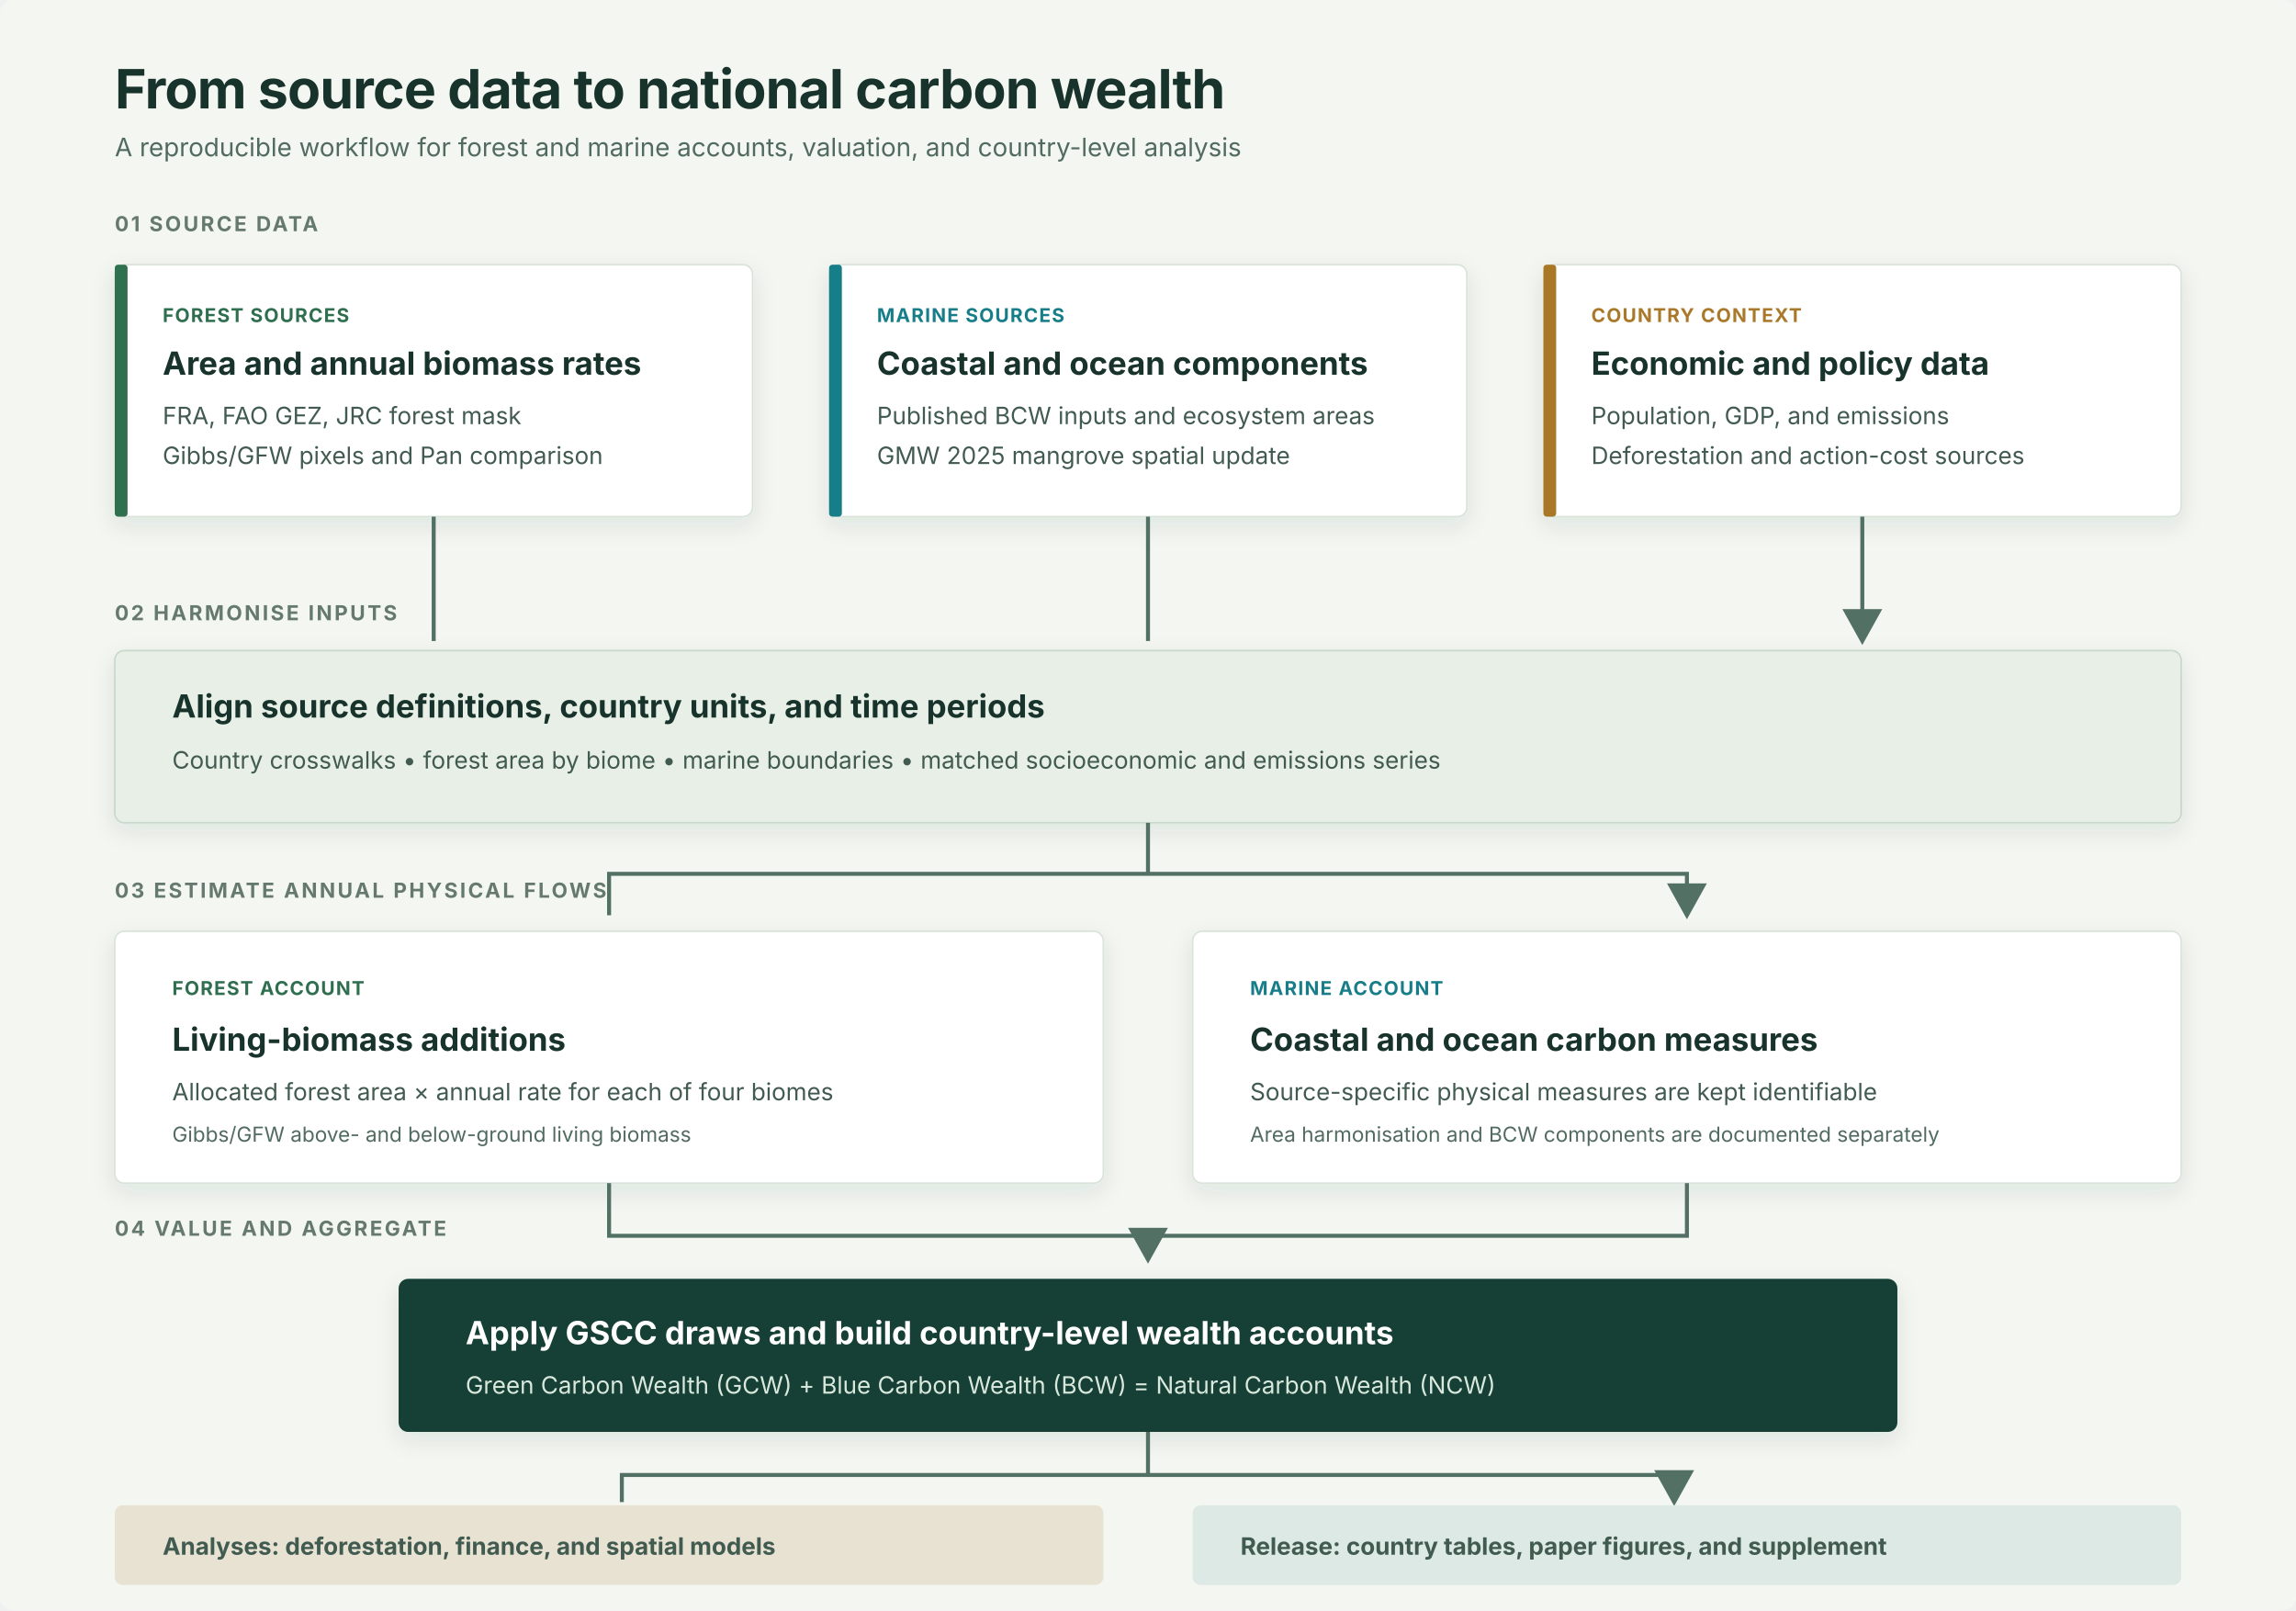
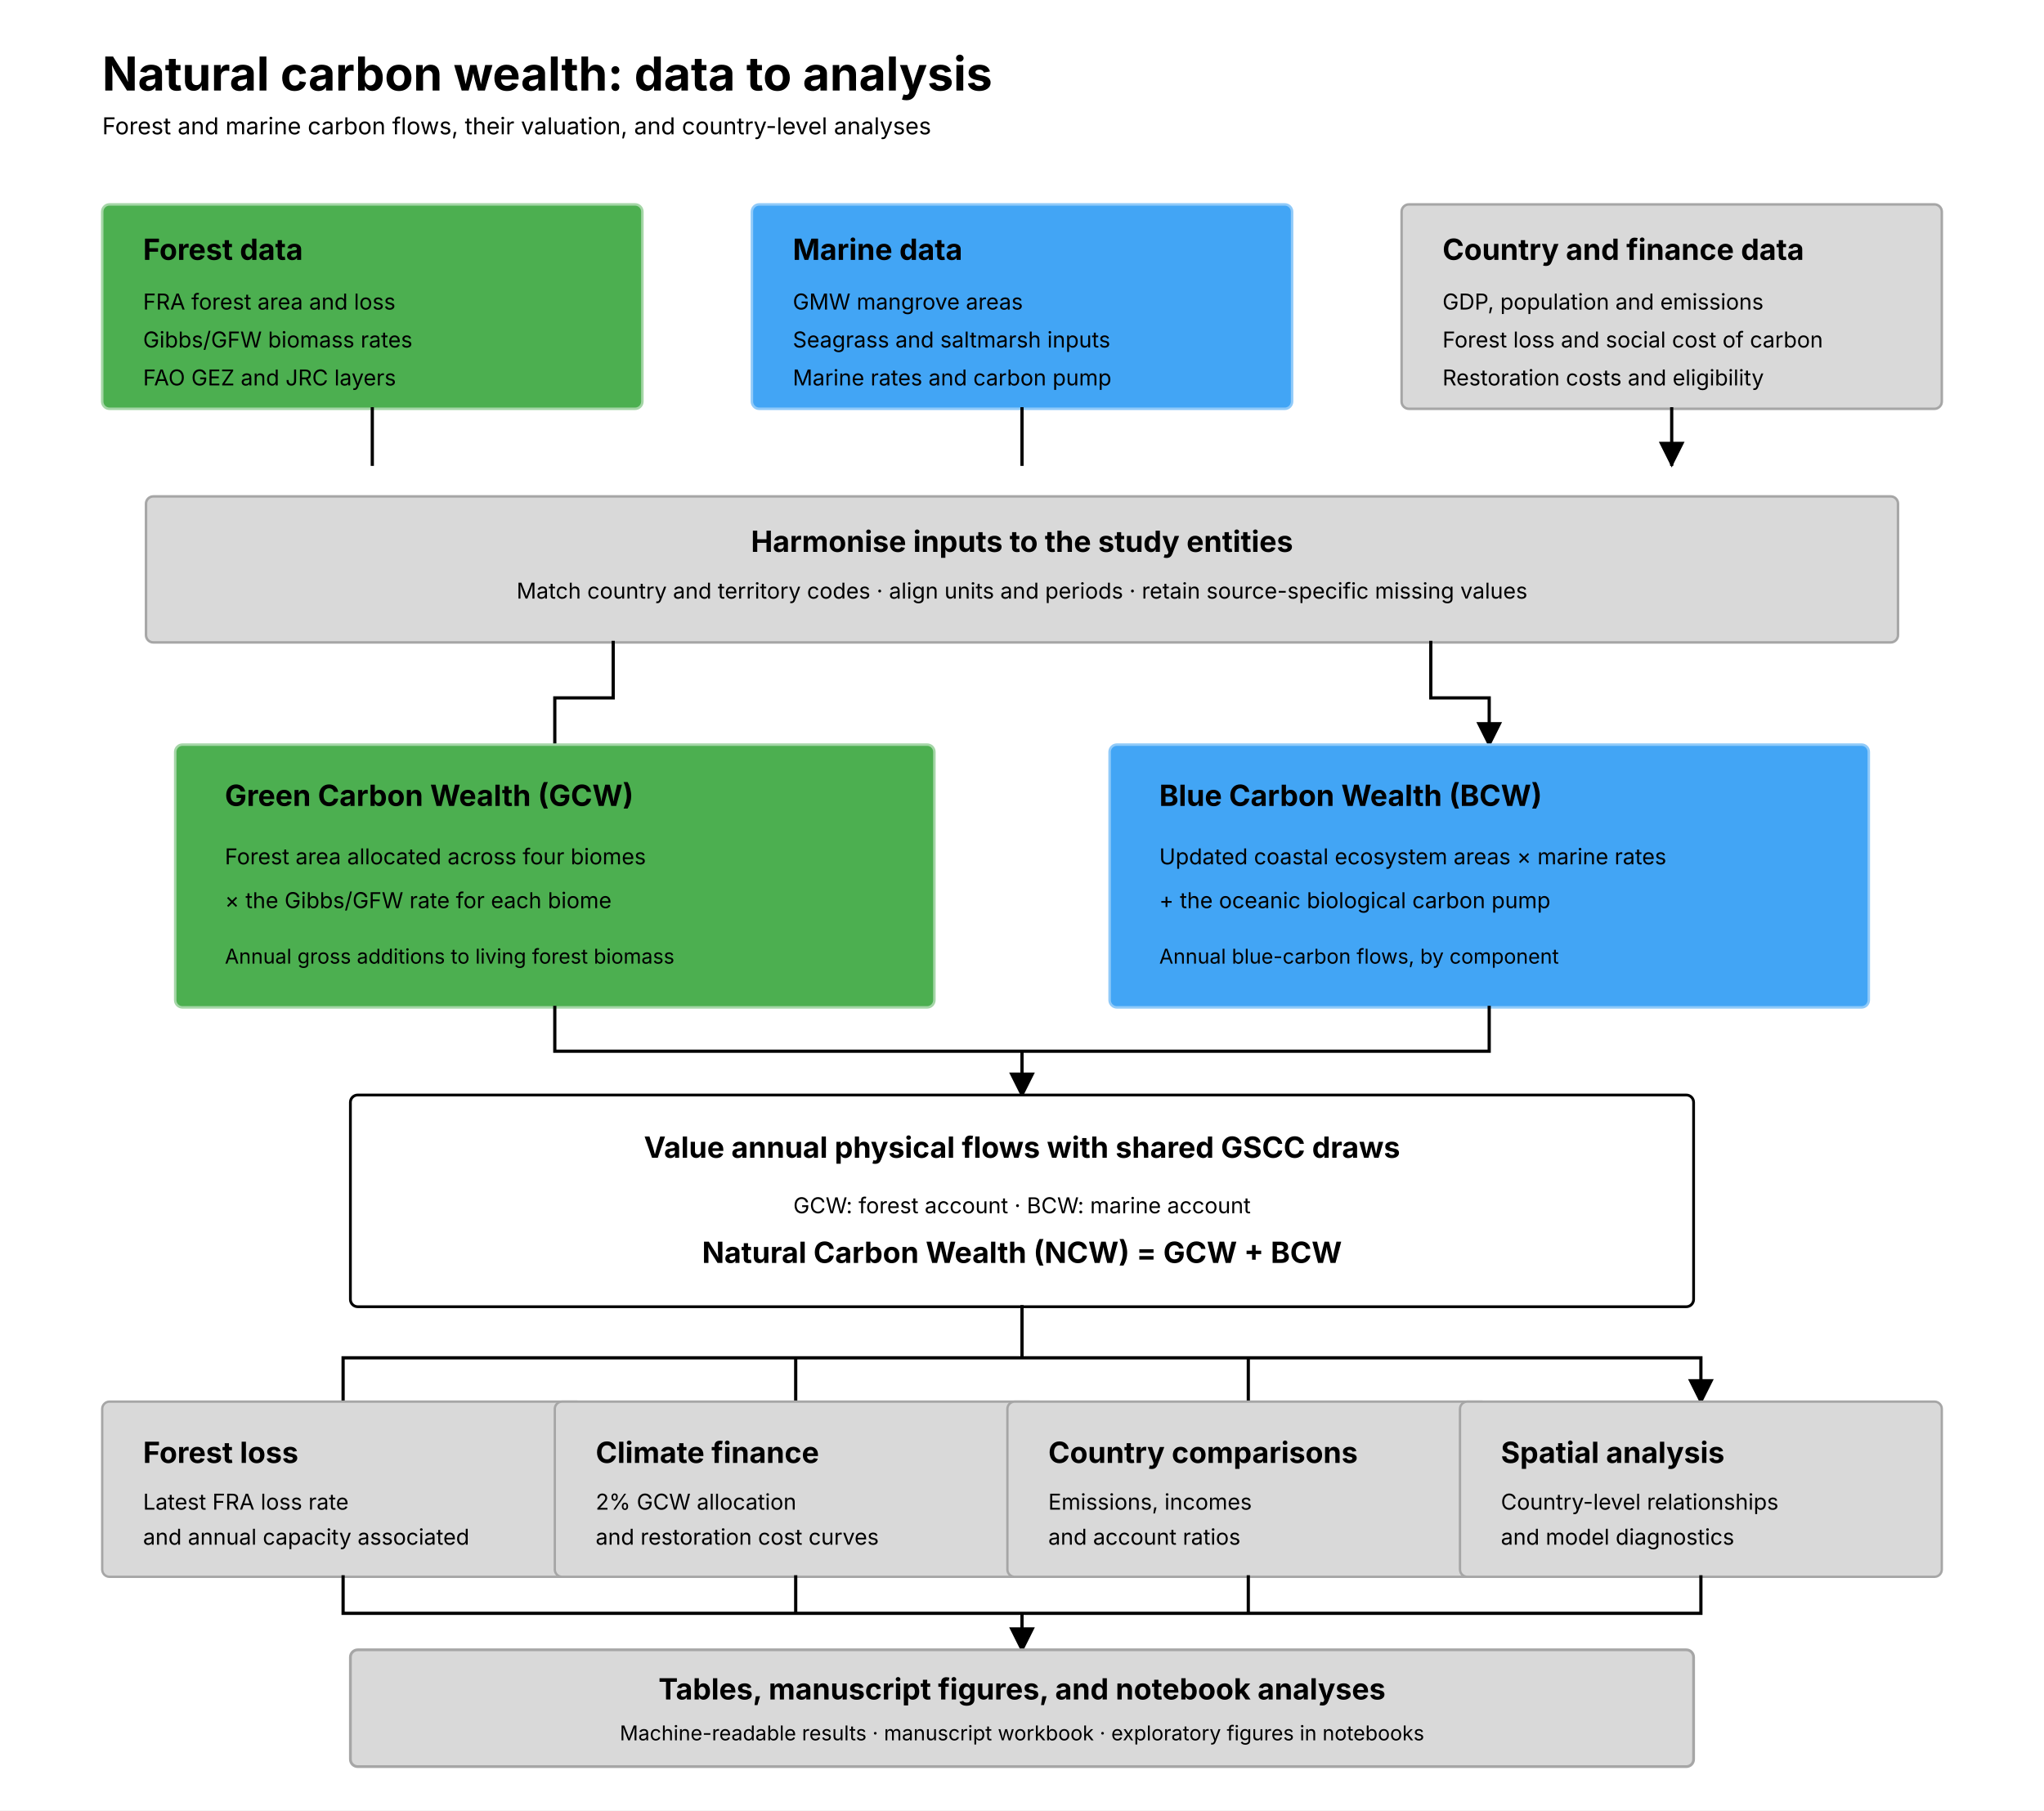
- <svg xmlns="http://www.w3.org/2000/svg" width="1440" height="1010" viewBox="0 0 1440 1010" role="img" aria-labelledby="title desc">
+ <svg xmlns="http://www.w3.org/2000/svg" width="1400" height="1240" viewBox="0 0 1400 1240" role="img" aria-labelledby="title desc">
  <defs>
-     <marker id="arrow" markerWidth="12" markerHeight="12" refX="9" refY="6" orient="auto" markerUnits="strokeWidth">
-       <path d="M1,1 L10,6 L1,11 Z" fill="#527064" />
+     <marker id="arrow" markerWidth="10" markerHeight="10" refX="8" refY="5" orient="auto" markerUnits="strokeWidth">
+       <path d="M1,1 L9,5 L1,9 Z" fill="#000000" />
    </marker>
-     <filter id="shadow" x="-15%" y="-15%" width="130%" height="140%">
-       <feDropShadow dx="0" dy="5" stdDeviation="7" flood-color="#16352B" flood-opacity="0.10" />
-     </filter>
    <style>
-       text { font-family: Inter, ui-sans-serif, system-ui, Segoe UI, Arial, sans-serif; fill: #18332B; }
-       .title { font-size: 34px; font-weight: 750; letter-spacing: -0.5px; }
-       .subtitle { font-size: 16px; fill: #526B61; }
-       .stage { font-size: 13px; font-weight: 700; letter-spacing: 1.4px; fill: #65796F; }
-       .card-title { font-size: 20px; font-weight: 700; }
-       .body { font-size: 15px; fill: #425B51; }
-       .small { font-size: 13px; fill: #526B61; }
-       .tag { font-size: 12px; font-weight: 700; letter-spacing: .7px; }
-       .forest { fill: #2F6F4F; }
-       .marine { fill: #177E89; }
-       .gold { fill: #A97828; }
-       .white { fill: #FFFFFF; }
-       .pale { fill: #D9E8DD; }
+       text { font-family: Inter, ui-sans-serif, system-ui, Segoe UI, Arial, sans-serif; fill: #000000; }
+       .title { font-size: 32px; font-weight: 700; fill: #000000; }
+       .subtitle { font-size: 16px; fill: #000000; }
+       .node-title { font-size: 20px; font-weight: 650; fill: #000000; }
+       .body { font-size: 15px; fill: #000000; }
+       .note { font-size: 14px; fill: #000000; }
+       .forest-box { fill: #4CAF50; stroke: #A5D6A7; }
+       .marine-box { fill: #42A5F5; stroke: #90CAF9; }
+       .context-box { fill: #D9D9D9; stroke: #A6A6A6; }
+       .shared-box { fill: #D9D9D9; stroke: #A6A6A6; }
+       .account-box { fill: #FFFFFF; stroke: #000000; }
+       .analysis-box { fill: #D9D9D9; stroke: #A6A6A6; }
+       .out-box { fill: #D9D9D9; stroke: #A6A6A6; }
+       .edge { fill: none; stroke: #000000; stroke-width: 2.2; stroke-linecap: square; stroke-linejoin: miter; }
    </style>
  </defs>
-   <rect width="1440" height="1010" rx="8" fill="#F4F7F1" />
-   <text x="72" y="68" class="title">From source data to national carbon wealth</text>
-   <text x="72" y="98" class="subtitle">A reproducible workflow for forest and marine accounts, valuation, and country-level analysis</text>
-   <text x="72" y="145" class="stage">01  SOURCE DATA</text>
-   <g filter="url(#shadow)">
-     <rect x="72" y="166" width="400" height="158" rx="6" fill="#FFFFFF" stroke="#D8E3D9" />
-     <rect x="72" y="166" width="8" height="158" rx="2" fill="#2F6F4F" />
-     <rect x="520" y="166" width="400" height="158" rx="6" fill="#FFFFFF" stroke="#D8E3D9" />
-     <rect x="520" y="166" width="8" height="158" rx="2" fill="#177E89" />
-     <rect x="968" y="166" width="400" height="158" rx="6" fill="#FFFFFF" stroke="#D8E3D9" />
-     <rect x="968" y="166" width="8" height="158" rx="2" fill="#A97828" />
-   </g>
-   <text x="102" y="202" class="tag forest">FOREST SOURCES</text>
-   <text x="102" y="235" class="card-title">Area and annual biomass rates</text>
-   <text x="102" y="266" class="body">FRA, FAO GEZ, JRC forest mask</text>
-   <text x="102" y="291" class="body">Gibbs/GFW pixels and Pan comparison</text>
-   <text x="550" y="202" class="tag marine">MARINE SOURCES</text>
-   <text x="550" y="235" class="card-title">Coastal and ocean components</text>
-   <text x="550" y="266" class="body">Published BCW inputs and ecosystem areas</text>
-   <text x="550" y="291" class="body">GMW 2025 mangrove spatial update</text>
-   <text x="998" y="202" class="tag gold">COUNTRY CONTEXT</text>
-   <text x="998" y="235" class="card-title">Economic and policy data</text>
-   <text x="998" y="266" class="body">Population, GDP, and emissions</text>
-   <text x="998" y="291" class="body">Deforestation and action-cost sources</text>
-   <path d="M272 324 V402 M720 324 V402 M1168 324 V402" fill="none" stroke="#527064" stroke-width="2.5" marker-end="url(#arrow)" />
-   <text x="72" y="389" class="stage">02  HARMONISE INPUTS</text>
-   <g filter="url(#shadow)">
-     <rect x="72" y="408" width="1296" height="108" rx="6" fill="#E7EFE7" stroke="#C8D8CB" />
-   </g>
-   <text x="108" y="450" class="card-title">Align source definitions, country units, and time periods</text>
-   <text x="108" y="482" class="body">Country crosswalks  •  forest area by biome  •  marine boundaries  •  matched socioeconomic and emissions series</text>
-   <path d="M720 516 V548 M720 548 H382 V574 M720 548 H1058 V574" fill="none" stroke="#527064" stroke-width="2.5" marker-end="url(#arrow)" />
-   <text x="72" y="563" class="stage">03  ESTIMATE ANNUAL PHYSICAL FLOWS</text>
-   <g filter="url(#shadow)">
-     <rect x="72" y="584" width="620" height="158" rx="6" fill="#FFFFFF" stroke="#D8E3D9" />
-     <rect x="748" y="584" width="620" height="158" rx="6" fill="#FFFFFF" stroke="#D8E3D9" />
-   </g>
-   <text x="108" y="624" class="tag forest">FOREST ACCOUNT</text>
-   <text x="108" y="659" class="card-title">Living-biomass additions</text>
-   <text x="108" y="690" class="body">Allocated forest area × annual rate for each of four biomes</text>
-   <text x="108" y="716" class="small">Gibbs/GFW above- and below-ground living biomass</text>
-   <text x="784" y="624" class="tag marine">MARINE ACCOUNT</text>
-   <text x="784" y="659" class="card-title">Coastal and ocean carbon measures</text>
-   <text x="784" y="690" class="body">Source-specific physical measures are kept identifiable</text>
-   <text x="784" y="716" class="small">Area harmonisation and BCW components are documented separately</text>
-   <path d="M382 742 V775 H720 M1058 742 V775 H720 V790" fill="none" stroke="#527064" stroke-width="2.5" marker-end="url(#arrow)" />
-   <text x="72" y="775" class="stage">04  VALUE AND AGGREGATE</text>
-   <g filter="url(#shadow)">
-     <rect x="250" y="802" width="940" height="96" rx="6" fill="#173F35" />
-   </g>
-   <text x="292" y="843" class="card-title white">Apply GSCC draws and build country-level wealth accounts</text>
-   <text x="292" y="874" class="body pale">Green Carbon Wealth (GCW) + Blue Carbon Wealth (BCW) = Natural Carbon Wealth (NCW)</text>
-   <path d="M720 898 V925 M720 925 H390 V942 M720 925 H1050 V942" fill="none" stroke="#527064" stroke-width="2.5" marker-end="url(#arrow)" />
-   <rect x="72" y="944" width="620" height="50" rx="5" fill="#E8E2D3" />
-   <rect x="748" y="944" width="620" height="50" rx="5" fill="#DDE9E4" />
-   <text x="102" y="975" class="body" font-weight="700">Analyses: deforestation, finance, and spatial models</text>
-   <text x="778" y="975" class="body" font-weight="700">Release: country tables, paper figures, and supplement</text>
+   <rect width="1400" height="1240" fill="#FFFFFF" />
+   <text x="70" y="62" class="title">Natural carbon wealth: data to analysis</text>
+   <text x="70" y="92" class="subtitle">Forest and marine carbon flows, their valuation, and country-level analyses</text>
+   <rect x="70" y="140" width="370" height="140" rx="5" class="forest-box" stroke-width="1.7" />
+   <text x="98" y="178" class="node-title">Forest data</text>
+   <text x="98" y="212" class="body">FRA forest area and loss</text>
+   <text x="98" y="238" class="body">Gibbs/GFW biomass rates</text>
+   <text x="98" y="264" class="body">FAO GEZ and JRC layers</text>
+   <rect x="515" y="140" width="370" height="140" rx="5" class="marine-box" stroke-width="1.7" />
+   <text x="543" y="178" class="node-title">Marine data</text>
+   <text x="543" y="212" class="body">GMW mangrove areas</text>
+   <text x="543" y="238" class="body">Seagrass and saltmarsh inputs</text>
+   <text x="543" y="264" class="body">Marine rates and carbon pump</text>
+   <rect x="960" y="140" width="370" height="140" rx="5" class="context-box" stroke-width="1.7" />
+   <text x="988" y="178" class="node-title">Country and finance data</text>
+   <text x="988" y="212" class="body">GDP, population and emissions</text>
+   <text x="988" y="238" class="body">Forest loss and social cost of carbon</text>
+   <text x="988" y="264" class="body">Restoration costs and eligibility</text>
+   <path d="M255 280 V318 M700 280 V318 M1145 280 V318" class="edge" marker-end="url(#arrow)" />
+   <rect x="100" y="340" width="1200" height="100" rx="5" class="shared-box" stroke-width="1.7" />
+   <text x="700" y="378" text-anchor="middle" class="node-title">Harmonise inputs to the study entities</text>
+   <text x="700" y="410" text-anchor="middle" class="body">Match country and territory codes · align units and periods · retain source-specific missing values</text>
+   <path d="M420 440 V478 H380 V510 M980 440 V478 H1020 V510" class="edge" marker-end="url(#arrow)" />
+   <rect x="120" y="510" width="520" height="180" rx="5" class="forest-box" stroke-width="1.7" />
+   <text x="154" y="552" class="node-title">Green Carbon Wealth (GCW)</text>
+   <text x="154" y="592" class="body">Forest area allocated across four biomes</text>
+   <text x="154" y="622" class="body">× the Gibbs/GFW rate for each biome</text>
+   <text x="154" y="660" class="note">Annual gross additions to living forest biomass</text>
+   <rect x="760" y="510" width="520" height="180" rx="5" class="marine-box" stroke-width="1.7" />
+   <text x="794" y="552" class="node-title">Blue Carbon Wealth (BCW)</text>
+   <text x="794" y="592" class="body">Updated coastal ecosystem areas × marine rates</text>
+   <text x="794" y="622" class="body">+ the oceanic biological carbon pump</text>
+   <text x="794" y="660" class="note">Annual blue-carbon flows, by component</text>
+   <path d="M380 690 V720 H700 V750 M1020 690 V720 H700 V750" class="edge" marker-end="url(#arrow)" />
+   <rect x="240" y="750" width="920" height="145" rx="5" class="account-box" stroke-width="1.9" />
+   <text x="700" y="793" text-anchor="middle" class="node-title">Value annual physical flows with shared GSCC draws</text>
+   <text x="700" y="831" text-anchor="middle" class="body">GCW: forest account  ·  BCW: marine account</text>
+   <text x="700" y="865" text-anchor="middle" class="node-title">Natural Carbon Wealth (NCW) = GCW + BCW</text>
+   <path d="M700 895 V930 H235 V960 M700 930 H545 V960 M700 930 H855 V960 M700 930 H1165 V960" class="edge" marker-end="url(#arrow)" />
+   <rect x="70" y="960" width="330" height="120" rx="5" class="analysis-box" stroke-width="1.6" />
+   <text x="98" y="1002" class="node-title">Forest loss</text>
+   <text x="98" y="1034" class="body">Latest FRA loss rate</text>
+   <text x="98" y="1058" class="body">and annual capacity associated</text>
+   <rect x="380" y="960" width="330" height="120" rx="5" class="analysis-box" stroke-width="1.6" />
+   <text x="408" y="1002" class="node-title">Climate finance</text>
+   <text x="408" y="1034" class="body">2% GCW allocation</text>
+   <text x="408" y="1058" class="body">and restoration cost curves</text>
+   <rect x="690" y="960" width="330" height="120" rx="5" class="analysis-box" stroke-width="1.6" />
+   <text x="718" y="1002" class="node-title">Country comparisons</text>
+   <text x="718" y="1034" class="body">Emissions, incomes</text>
+   <text x="718" y="1058" class="body">and account ratios</text>
+   <rect x="1000" y="960" width="330" height="120" rx="5" class="analysis-box" stroke-width="1.6" />
+   <text x="1028" y="1002" class="node-title">Spatial analysis</text>
+   <text x="1028" y="1034" class="body">Country-level relationships</text>
+   <text x="1028" y="1058" class="body">and model diagnostics</text>
+   <path d="M235 1080 V1105 H700 M545 1080 V1105 M855 1080 V1105 M1165 1080 V1105 H700 V1130" class="edge" marker-end="url(#arrow)" />
+   <rect x="240" y="1130" width="920" height="80" rx="5" class="out-box" stroke-width="1.9" />
+   <text x="700" y="1164" text-anchor="middle" class="node-title">Tables, manuscript figures, and notebook analyses</text>
+   <text x="700" y="1192" text-anchor="middle" class="note">Machine-readable results · manuscript workbook · exploratory figures in notebooks</text>
</svg>
